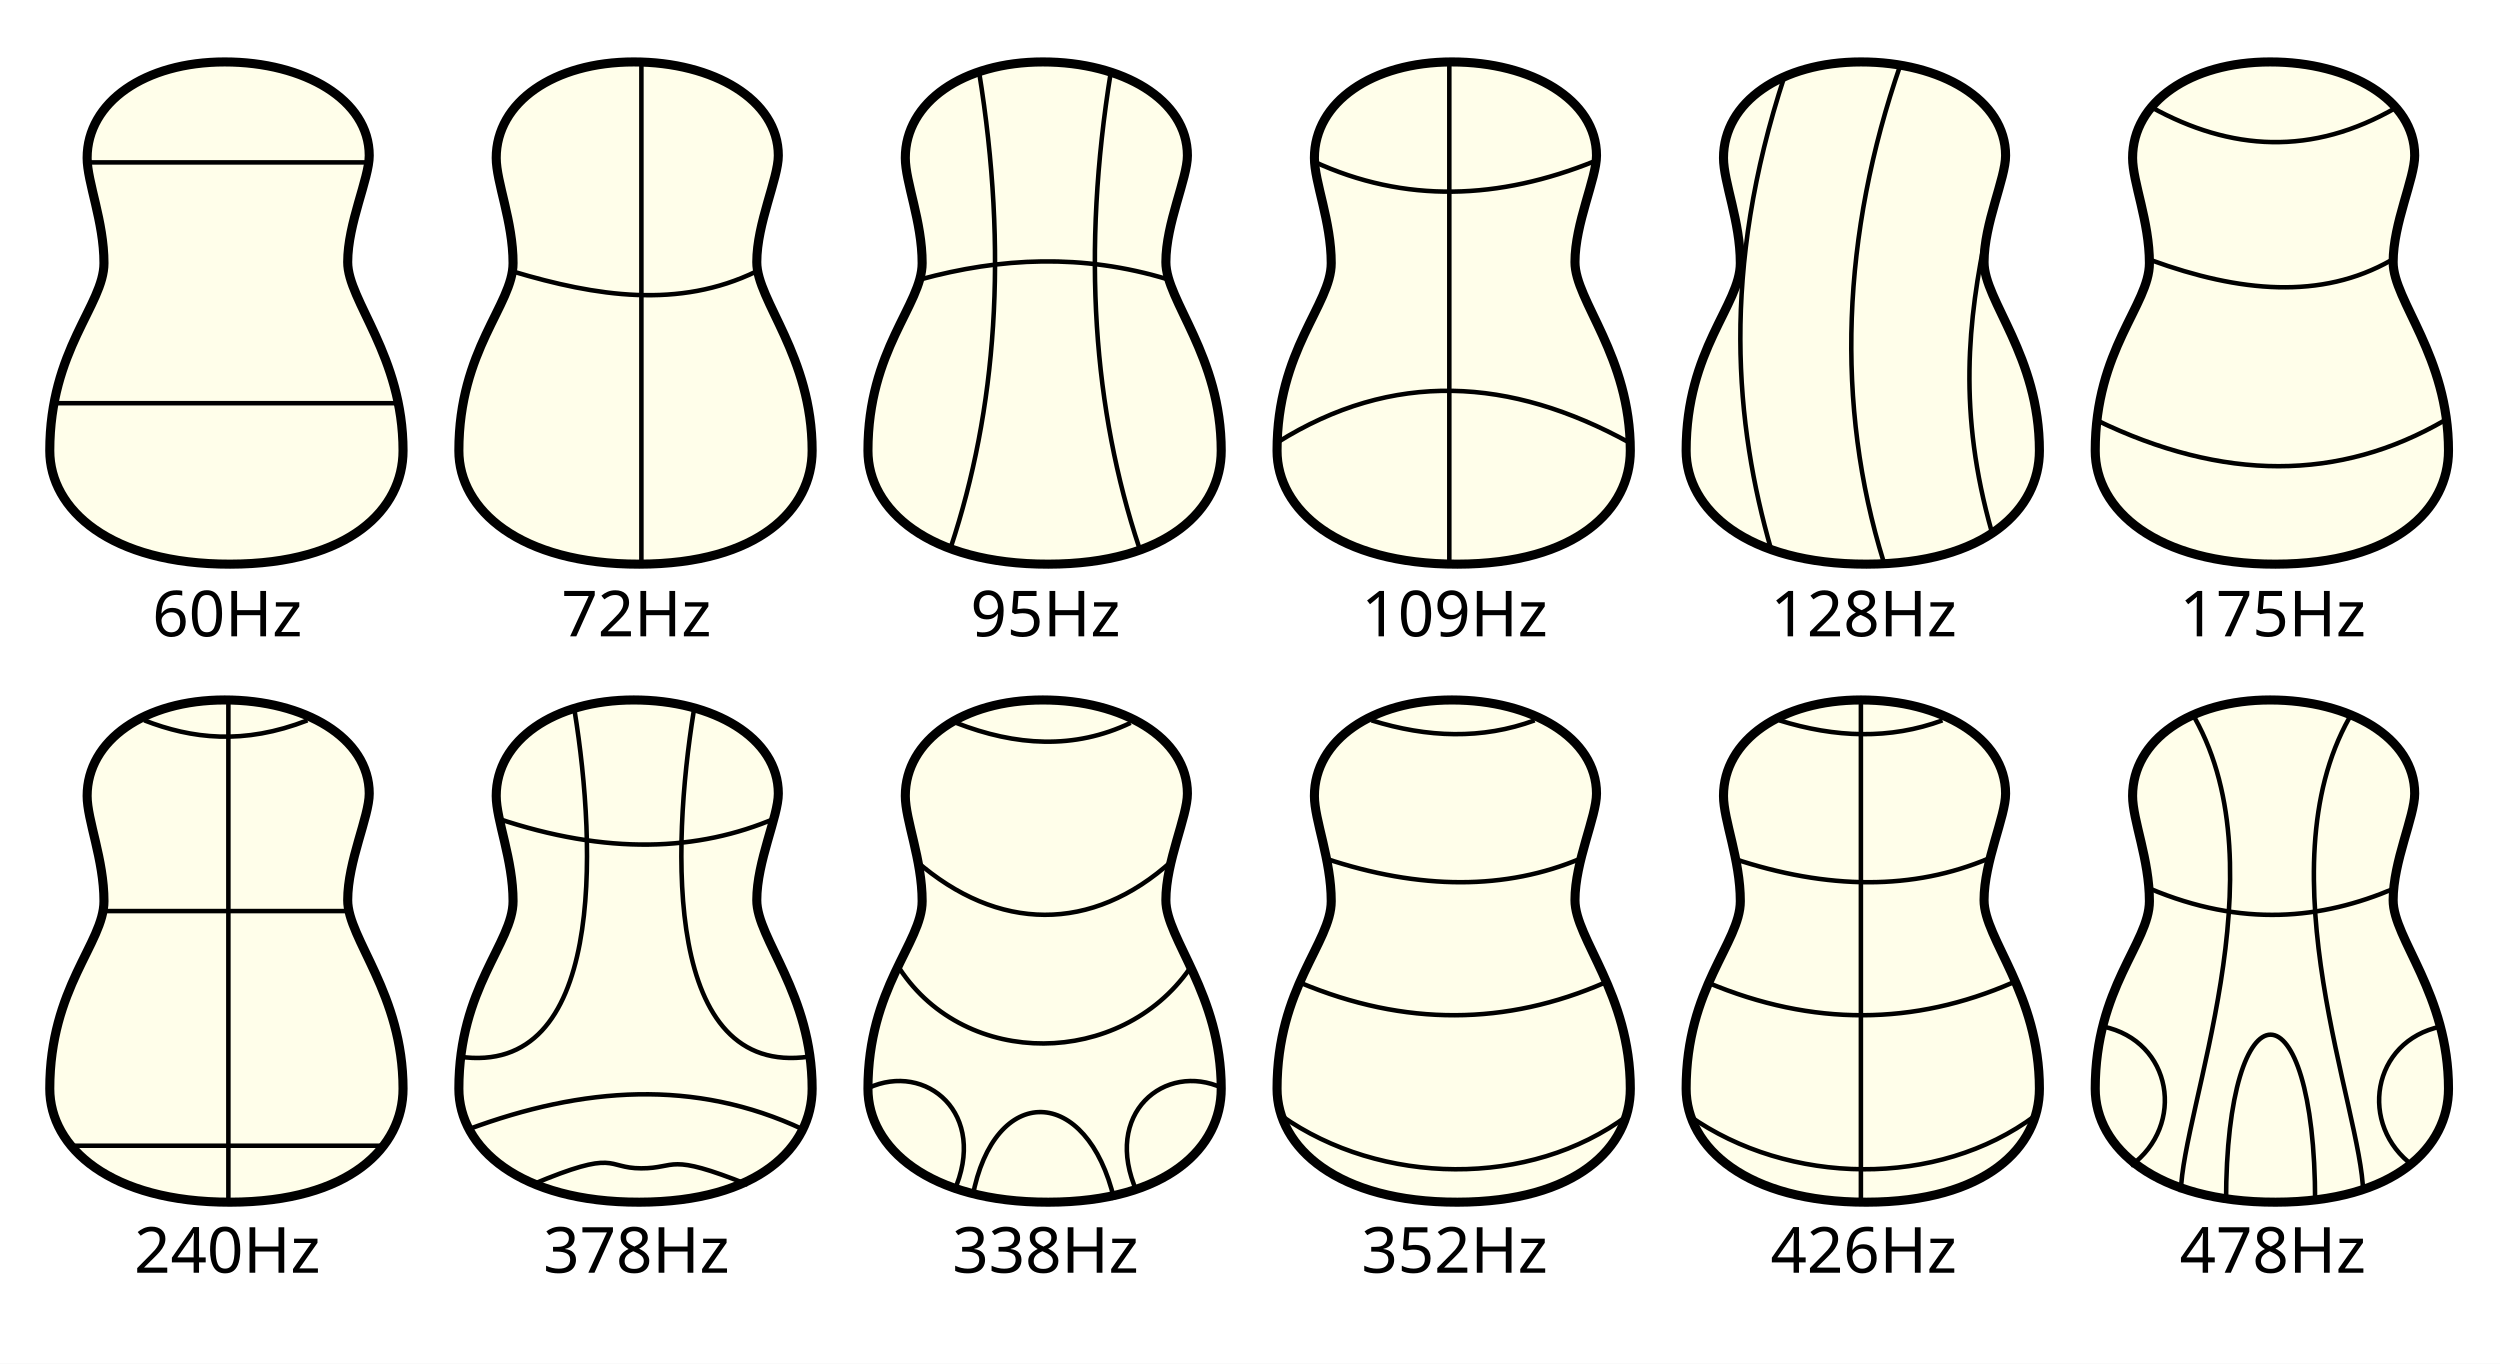
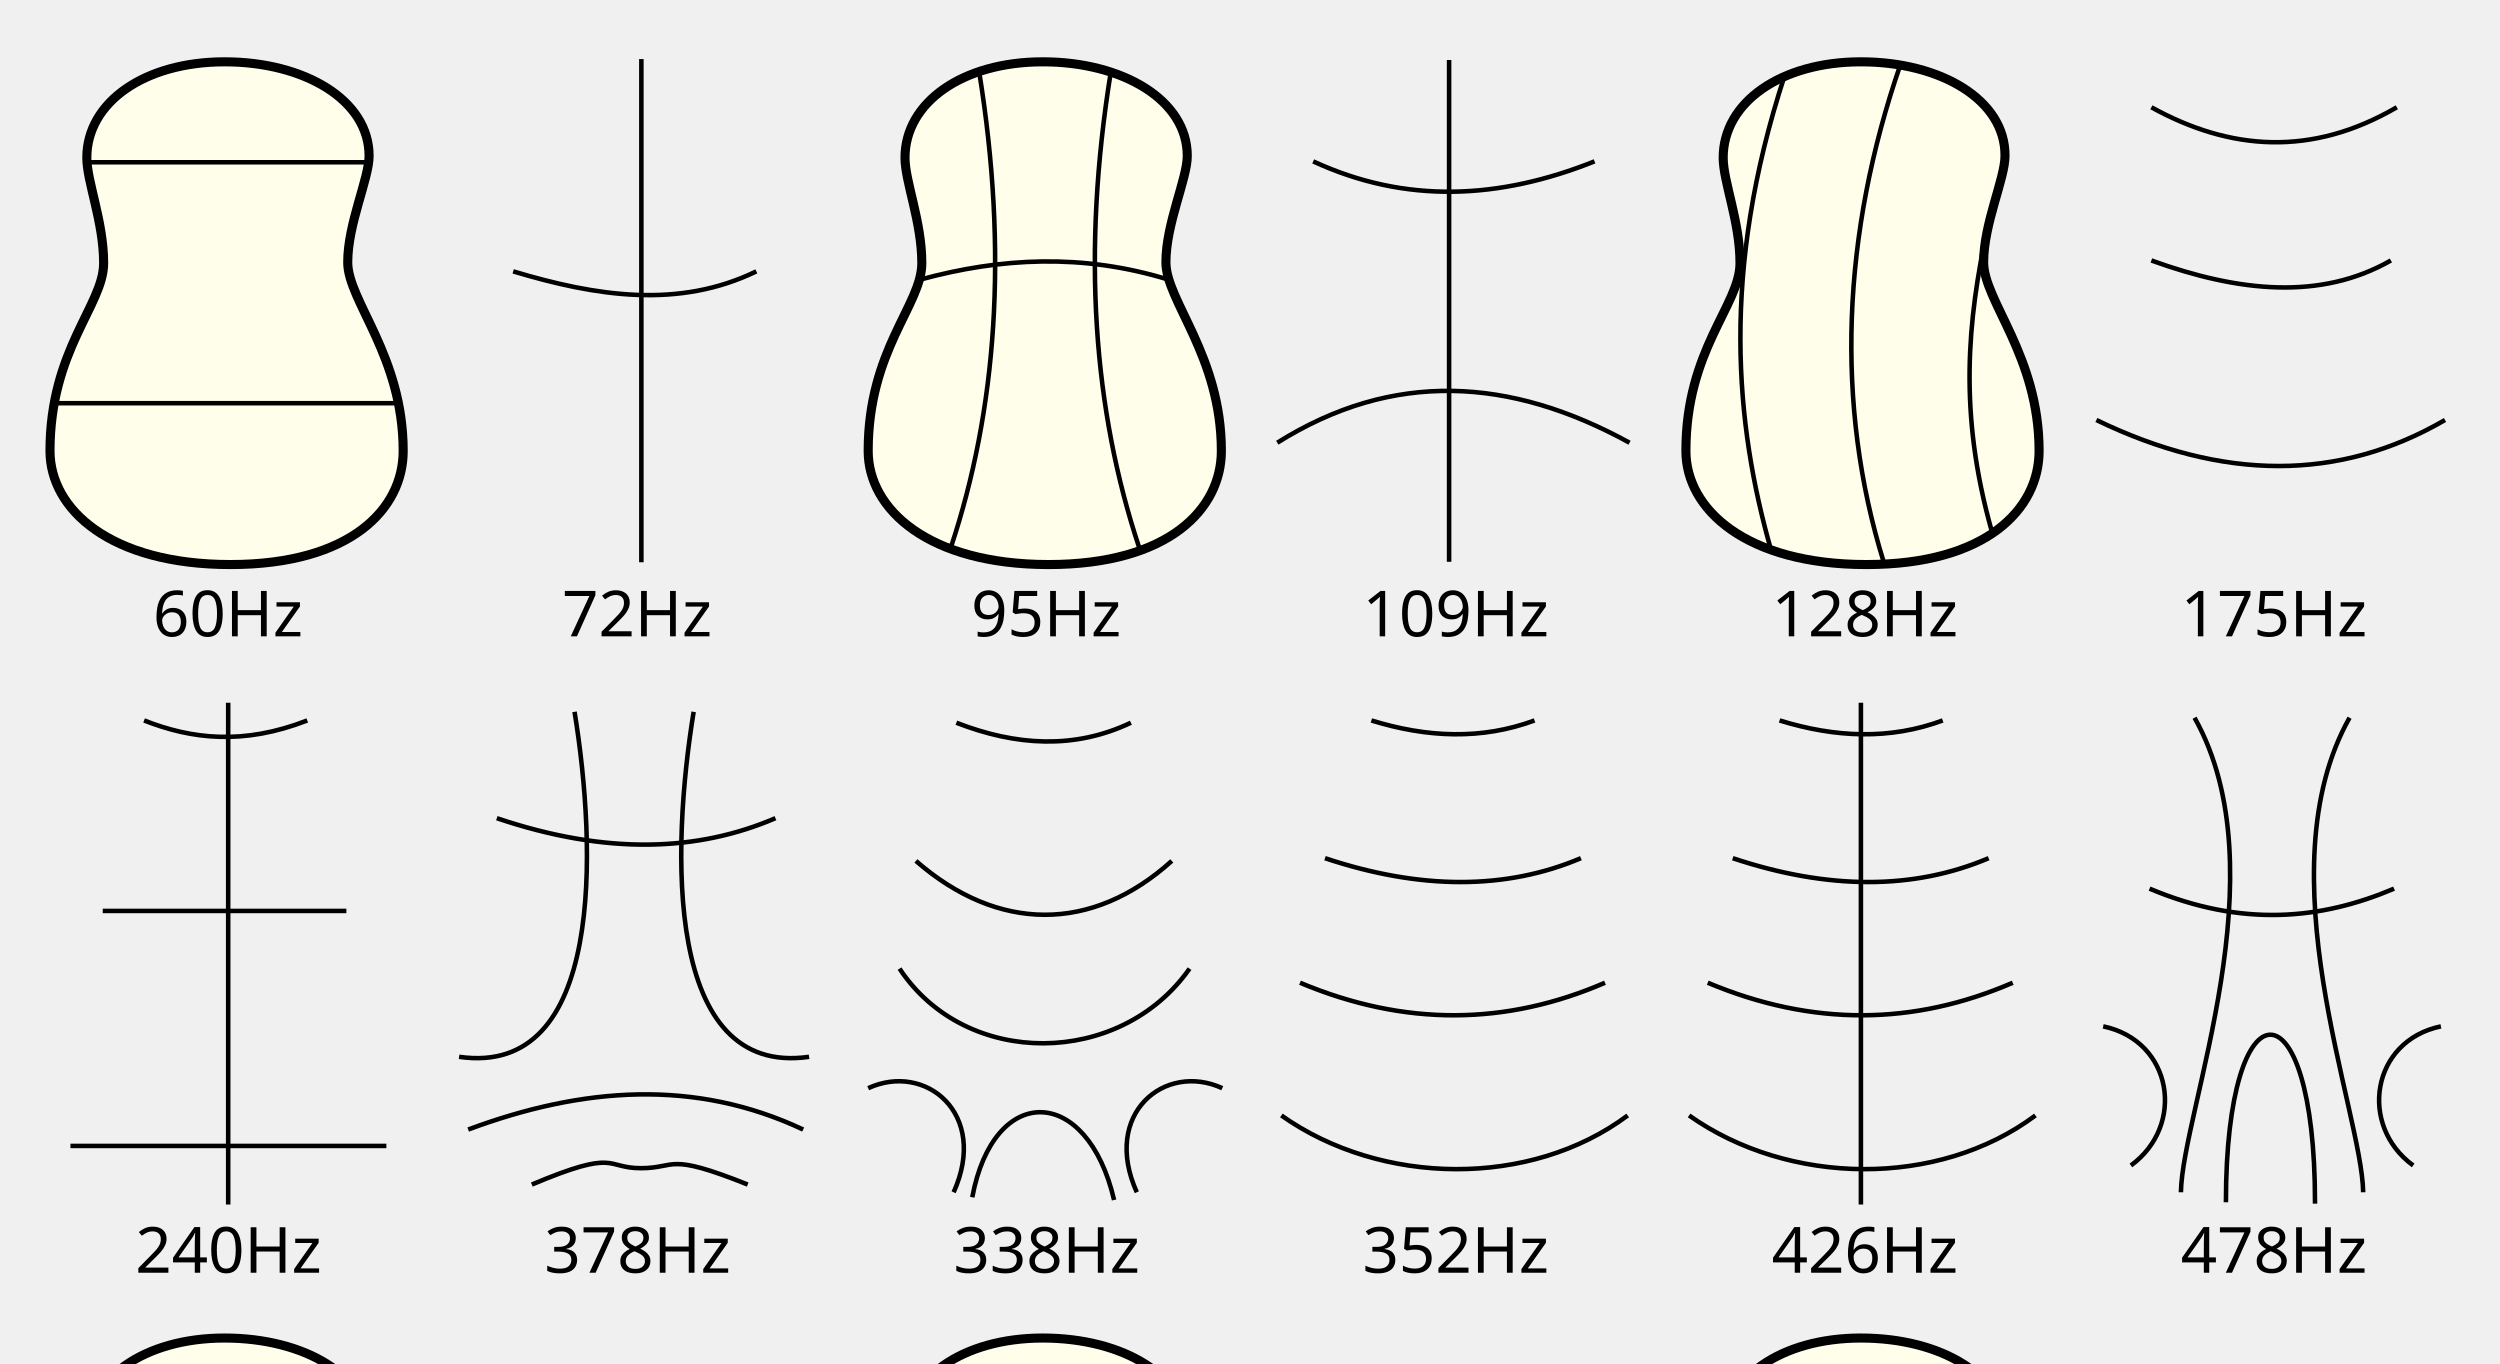
- <svg xmlns="http://www.w3.org/2000/svg" xmlns:xlink="http://www.w3.org/1999/xlink" version="1.1" width="550" height="300" id="svg6476">
-   <defs id="defs6478" />
-   <rect width="550" height="300" style="fill:#ffffff;stroke:none" />
+ <svg xmlns="http://www.w3.org/2000/svg" version="1.1" id="svg6476" x="0px" y="0px" viewBox="0 0 550 300" style="enable-background:new 0 0 550 300;" xml:space="preserve">
+   <style type="text/css">
+ 	.st0{fill:#FFFEEA;stroke:#000000;stroke-width:2;}
+ 	.st1{fill:none;stroke:#000000;}
+ 	.st2{font-family:'ArialMT';}
+ 	.st3{font-size:14px;}
+ </style>
  <g id="g6584">
-     <path d="m 49.419,13.626 c -17.57,0 -30.25,8.869 -30.25,21.115 0,5.335 3.703,13.953 3.703,23.151 0,9.198 -11.922,18.98 -11.922,41.266 0,12.947 13.35,24.996 39.684,24.957 26.334,-0.039 38.035,-12.159 38.035,-24.957 0,-20.873 -12.177,-32.972 -12.177,-41.495 0,-8.523 4.74,-18.368 4.74,-23.443 0,-12.246 -14.242,-20.594 -31.813,-20.594 z" id="path5624" style="fill:#fffeea;stroke:#000000;stroke-width:2;" />
-     <use transform="translate(90,0)" xlink:href="#path5624" />
-     <use transform="translate(180,0)" xlink:href="#path5624" />
-     <use transform="translate(270,0)" xlink:href="#path5624" />
-     <use transform="translate(360,0)" xlink:href="#path5624" />
-     <use transform="translate(450,0)" xlink:href="#path5624" />
+     <path id="path5624" class="st0" d="M49.4,13.6c-17.6,0-30.3,8.9-30.3,21.1c0,5.3,3.7,14,3.7,23.2S11,76.9,11,99.2   c0,12.9,13.3,25,39.7,25s38-12.2,38-25c0-20.9-12.2-33-12.2-41.5s4.7-18.4,4.7-23.4C81.2,22,67,13.6,49.4,13.6z" />
+     <g transform="translate(90,0)">
+       <path class="st0" d="M139.4,13.6c-17.6,0-30.3,8.9-30.3,21.1c0,5.3,3.7,14,3.7,23.2S101,76.9,101,99.2c0,12.9,13.3,25,39.7,25    s38-12.2,38-25c0-20.9-12.2-33-12.2-41.5s4.7-18.4,4.7-23.4C171.2,22,157,13.6,139.4,13.6z" />
+     </g>
+     <g transform="translate(180,0)">
+       <path class="st0" d="M229.4,13.6c-17.6,0-30.3,8.9-30.3,21.1c0,5.3,3.7,14,3.7,23.2s-11.9,19-11.9,41.3c0,12.9,13.3,25,39.7,25    s38-12.2,38-25c0-20.9-12.2-33-12.2-41.5s4.7-18.4,4.7-23.4C261.2,22,247,13.6,229.4,13.6z" />
+     </g>
+     <g transform="translate(270,0)">
+       <path class="st0" d="M319.4,13.6c-17.6,0-30.3,8.9-30.3,21.1c0,5.3,3.7,14,3.7,23.2S281,76.9,281,99.2c0,12.9,13.3,25,39.7,25    s38-12.2,38-25c0-20.9-12.2-33-12.2-41.5s4.7-18.4,4.7-23.4C351.2,22,337,13.6,319.4,13.6z" />
+     </g>
+     <g transform="translate(360,0)">
+       <path class="st0" d="M409.4,13.6c-17.6,0-30.3,8.9-30.3,21.1c0,5.3,3.7,14,3.7,23.2S371,76.9,371,99.2c0,12.9,13.3,25,39.7,25    s38-12.2,38-25c0-20.9-12.2-33-12.2-41.5s4.7-18.4,4.7-23.4C441.2,22,427,13.6,409.4,13.6z" />
+     </g>
+     <g transform="translate(450,0)">
+       <path class="st0" d="M499.4,13.6c-17.6,0-30.3,8.9-30.3,21.1c0,5.3,3.7,14,3.7,23.2S461,76.9,461,99.2c0,12.9,13.3,25,39.7,25    s38-12.2,38-25c0-20.9-12.2-33-12.2-41.5s4.7-18.4,4.7-23.4C531.2,22,517,13.6,499.4,13.6z" />
+     </g>
  </g>
-   <use transform="translate(0,140.367)" xlink:href="#g6584" />
-   <path d="m 519.887,262.275 c -0.276,-17.944 -22.085,-70.395 -3.037,-104.35 m 20.152,67.911 c -15.256,3.177 -18.234,21.761 -6.073,30.643 m -41.2,8.006 c 0,-49.17 19.6,-49.117 19.6,0 l 0,0.276 m -29.538,-2.485 c 0.276,-17.944 22.085,-70.395 3.037,-104.35 m -20.152,67.911 c 15.256,3.177 18.234,21.761 6.073,30.643 m 4.141,-61.009 c 20.405,8.615 37.83,6.8 53.831,0 m -155.145,49.967 c 21.901,15.459 54.752,16.011 76.192,0 m -72.051,-29.262 c 23.107,9.706 45.447,9.433 67.082,0 m -61.561,-27.33 c 20.98,6.993 39.752,6.993 56.316,0 m -46.102,-30.366 c 12.311,3.835 24.312,4.258 35.888,0 m -17.944,-3.865 0,110.424 M 281.856,245.436 c 21.901,15.459 54.752,16.011 76.192,0 m -72.051,-29.262 c 23.107,9.706 45.447,9.433 67.082,0 m -61.561,-27.33 c 20.98,6.993 39.752,6.993 56.316,0 m -46.102,-30.366 c 12.311,3.835 24.312,4.258 35.888,0 m -68.698,80.885 c -12.618,-5.831 -26.56,5.575 -18.772,22.913 m -36.205,1.104 c 4.694,-25.319 25.28,-24.786 31.195,0.552 m -54.108,-24.569 c 12.618,-5.831 26.56,5.575 18.772,22.913 m -11.871,-49.138 c 14.614,22.131 48.603,21.668 63.77,0 m -60.181,-23.741 c 17.972,15.683 38.709,15.945 56.316,0 m -47.482,-30.366 c 13.132,5.115 25.976,5.915 38.372,0 m -70.723,73.432 c -32.013,4.583 -30.251,-45.791 -25.397,-75.916 m -51.571,75.916 c 32.013,4.583 30.251,-45.791 25.397,-75.916 m -17.116,23.465 c 24.331,8.195 44.31,7.253 61.285,0 m -67.634,68.463 c 25.24,-9.39 49.938,-11.189 73.708,0 m -59.629,12.147 c 19.048,-8.006 16.014,-3.603 24.017,-3.589 8.004,0.014 5.521,-3.589 23.465,3.589 m -149.072,-8.558 69.567,0 M 31.747,158.477 c 10.403,4.054 21.821,5.471 35.888,0 m -44.998,41.961 53.555,0 m -25.95,-45.826 0,110.424 M 473.321,23.597 c 17.37,9.589 35.277,10.858 53.967,0 M 473.321,57.264 c 19.338,7.046 37.342,8.758 52.729,0 m -64.859,35.153 c 27.891,13.533 53.471,13.533 76.741,0 M 418.117,14.19 C 405.177,51.533 403.686,89.058 414.404,123.608 M 392.619,16.665 c -14.146,43.084 -10.841,76.819 -2.971,104.22 m 47.53,-70.553 c -4.29,20.3 -6.421,40.442 0.99,66.592 M 288.894,35.479 c 20.282,9.39 40.947,8.422 61.888,0 m -69.81,61.888 c 25.48,-15.997 51.344,-14.351 77.484,0 m -39.608,-84.168 0,110.409 M 244.408,15.675 c -6.515,40.052 -3.794,74.562 6.189,104.715 M 215.371,15.675 c 6.515,40.052 3.794,74.562 -6.189,104.715 m -6.684,-58.918 c 17.555,-4.793 35.589,-5.751 54.462,0 m -144.076,-1.733 c 18.345,5.476 36.435,8.264 53.471,0 m -25.25,-46.787 0,110.656 M 19.062,35.727 l 61.888,0 m -68.82,52.976 75.256,0" style="fill:none;stroke:#000000;stroke-width:1px;" />
-   <g id="text" style="font-family:Waree;font-size:14px;fill:#000;stroke:none;text-anchor:middle;">
-     <text x="50" y="140">60Hz</text>
-     <text x="140" y="140">72Hz</text>
-     <text x="230" y="140">95Hz</text>
-     <text x="320" y="140">109Hz</text>
-     <text x="410" y="140">128Hz</text>
-     <text x="500" y="140">175Hz</text>
-     <text x="50" y="280">240Hz</text>
-     <text x="140" y="280">378Hz</text>
-     <text x="230" y="280">338Hz</text>
-     <text x="320" y="280">352Hz</text>
-     <text x="410" y="280">426Hz</text>
-     <text x="500" y="280">478Hz</text>
+   <g transform="translate(0,140.367)">
+     <g>
+       <path class="st0" d="M49.4,154c-17.6,0-30.3,8.9-30.3,21.1c0,5.3,3.7,14,3.7,23.2S11,217.2,11,239.5c0,12.9,13.3,25,39.7,25    s38-12.2,38-25c0-20.9-12.2-33-12.2-41.5c0-8.5,4.7-18.4,4.7-23.4C81.2,162.3,67,154,49.4,154z" />
+       <g transform="translate(90,0)">
+         <path class="st0" d="M139.4,154c-17.6,0-30.3,8.9-30.3,21.1c0,5.3,3.7,14,3.7,23.2s-11.9,19-11.9,41.3c0,12.9,13.3,25,39.7,25     s38-12.2,38-25c0-20.9-12.2-33-12.2-41.5c0-8.5,4.7-18.4,4.7-23.4C171.2,162.3,157,154,139.4,154z" />
+       </g>
+       <g transform="translate(180,0)">
+         <path class="st0" d="M229.4,154c-17.6,0-30.3,8.9-30.3,21.1c0,5.3,3.7,14,3.7,23.2s-11.9,19-11.9,41.3c0,12.9,13.3,25,39.7,25     s38-12.2,38-25c0-20.9-12.2-33-12.2-41.5c0-8.5,4.7-18.4,4.7-23.4C261.2,162.3,247,154,229.4,154z" />
+       </g>
+       <g transform="translate(270,0)">
+         <path class="st0" d="M319.4,154c-17.6,0-30.3,8.9-30.3,21.1c0,5.3,3.7,14,3.7,23.2s-11.9,19-11.9,41.3c0,12.9,13.3,25,39.7,25     s38-12.2,38-25c0-20.9-12.2-33-12.2-41.5c0-8.5,4.7-18.4,4.7-23.4C351.2,162.3,337,154,319.4,154z" />
+       </g>
+       <g transform="translate(360,0)">
+         <path class="st0" d="M409.4,154c-17.6,0-30.3,8.9-30.3,21.1c0,5.3,3.7,14,3.7,23.2s-11.9,19-11.9,41.3c0,12.9,13.3,25,39.7,25     s38-12.2,38-25c0-20.9-12.2-33-12.2-41.5c0-8.5,4.7-18.4,4.7-23.4C441.2,162.3,427,154,409.4,154z" />
+       </g>
+       <g transform="translate(450,0)">
+         <path class="st0" d="M499.4,154c-17.6,0-30.3,8.9-30.3,21.1c0,5.3,3.7,14,3.7,23.2s-11.9,19-11.9,41.3c0,12.9,13.3,25,39.7,25     s38-12.2,38-25c0-20.9-12.2-33-12.2-41.5c0-8.5,4.7-18.4,4.7-23.4C531.2,162.3,517,154,499.4,154z" />
+       </g>
+     </g>
+   </g>
+   <path class="st1" d="M519.9,262.3c-0.3-17.9-22.1-70.4-3-104.4 M537,225.8c-15.3,3.2-18.2,21.8-6.1,30.6 M489.7,264.5  c0-49.2,19.6-49.1,19.6,0v0.3 M479.8,262.3c0.3-17.9,22.1-70.4,3-104.4 M462.7,225.8c15.3,3.2,18.2,21.8,6.1,30.6 M472.9,195.5  c20.4,8.6,37.8,6.8,53.8,0 M371.6,245.4c21.9,15.5,54.8,16,76.2,0 M375.7,216.2c23.1,9.7,45.4,9.4,67.1,0 M381.2,188.8  c21,7,39.8,7,56.3,0 M391.5,158.5c12.3,3.8,24.3,4.3,35.9,0 M409.4,154.6V265 M281.9,245.4c21.9,15.5,54.8,16,76.2,0 M286,216.2  c23.1,9.7,45.4,9.4,67.1,0 M291.5,188.8c21,7,39.8,7,56.3,0 M301.7,158.5c12.3,3.8,24.3,4.3,35.9,0 M268.9,239.4  c-12.6-5.8-26.6,5.6-18.8,22.9 M213.9,263.4c4.7-25.3,25.3-24.8,31.2,0.6 M191,239.4c12.6-5.8,26.6,5.6,18.8,22.9 M197.9,213.1  c14.6,22.1,48.6,21.7,63.8,0 M201.5,189.4c18,15.7,38.7,15.9,56.3,0 M210.4,159c13.1,5.1,26,5.9,38.4,0 M178,232.5  c-32,4.6-30.3-45.8-25.4-75.9 M101,232.5c32,4.6,30.3-45.8,25.4-75.9 M109.3,180c24.3,8.2,44.3,7.3,61.3,0 M103,248.5  c25.2-9.4,49.9-11.2,73.7,0 M117,260.6c19-8,16-3.6,24-3.6c8,0,5.5-3.6,23.5,3.6 M15.5,252.1H85 M31.7,158.5  c10.4,4.1,21.8,5.5,35.9,0 M22.6,200.4h53.6 M50.2,154.6V265 M473.3,23.6c17.4,9.6,35.3,10.9,54,0 M473.3,57.3  c19.3,7,37.3,8.8,52.7,0 M461.2,92.4c27.9,13.5,53.5,13.5,76.7,0 M418.1,14.2c-12.9,37.3-14.4,74.9-3.7,109.4 M392.6,16.7  c-14.1,43.1-10.8,76.8-3,104.2 M437.2,50.3c-4.3,20.3-6.4,40.4,1,66.6 M288.9,35.5c20.3,9.4,40.9,8.4,61.9,0 M281,97.4  c25.5-16,51.3-14.4,77.5,0 M318.8,13.2v110.4 M244.4,15.7c-6.5,40.1-3.8,74.6,6.2,104.7 M215.4,15.7c6.5,40.1,3.8,74.6-6.2,104.7   M202.5,61.5c17.6-4.8,35.6-5.8,54.5,0 M112.9,59.7c18.3,5.5,36.4,8.3,53.5,0 M141.1,13v110.7 M19.1,35.7h61.9 M12.1,88.7h75.3" />
+   <g id="text">
+     <text transform="matrix(1 0 0 1 33.6587 140)" class="st2 st3">60Hz</text>
+     <text transform="matrix(1 0 0 1 123.6587 140)" class="st2 st3">72Hz</text>
+     <text transform="matrix(1 0 0 1 213.6587 140)" class="st2 st3">95Hz</text>
+     <text transform="matrix(1 0 0 1 299.7656 140)" class="st2 st3">109Hz</text>
+     <text transform="matrix(1 0 0 1 389.7656 140)" class="st2 st3">128Hz</text>
+     <text transform="matrix(1 0 0 1 479.7656 140)" class="st2 st3">175Hz</text>
+     <text transform="matrix(1 0 0 1 29.7656 280)" class="st2 st3">240Hz</text>
+     <text transform="matrix(1 0 0 1 119.7656 280)" class="st2 st3">378Hz</text>
+     <text transform="matrix(1 0 0 1 209.7656 280)" class="st2 st3">338Hz</text>
+     <text transform="matrix(1 0 0 1 299.7656 280)" class="st2 st3">352Hz</text>
+     <text transform="matrix(1 0 0 1 389.7656 280)" class="st2 st3">426Hz</text>
+     <text transform="matrix(1 0 0 1 479.7656 280)" class="st2 st3">478Hz</text>
  </g>
</svg>
